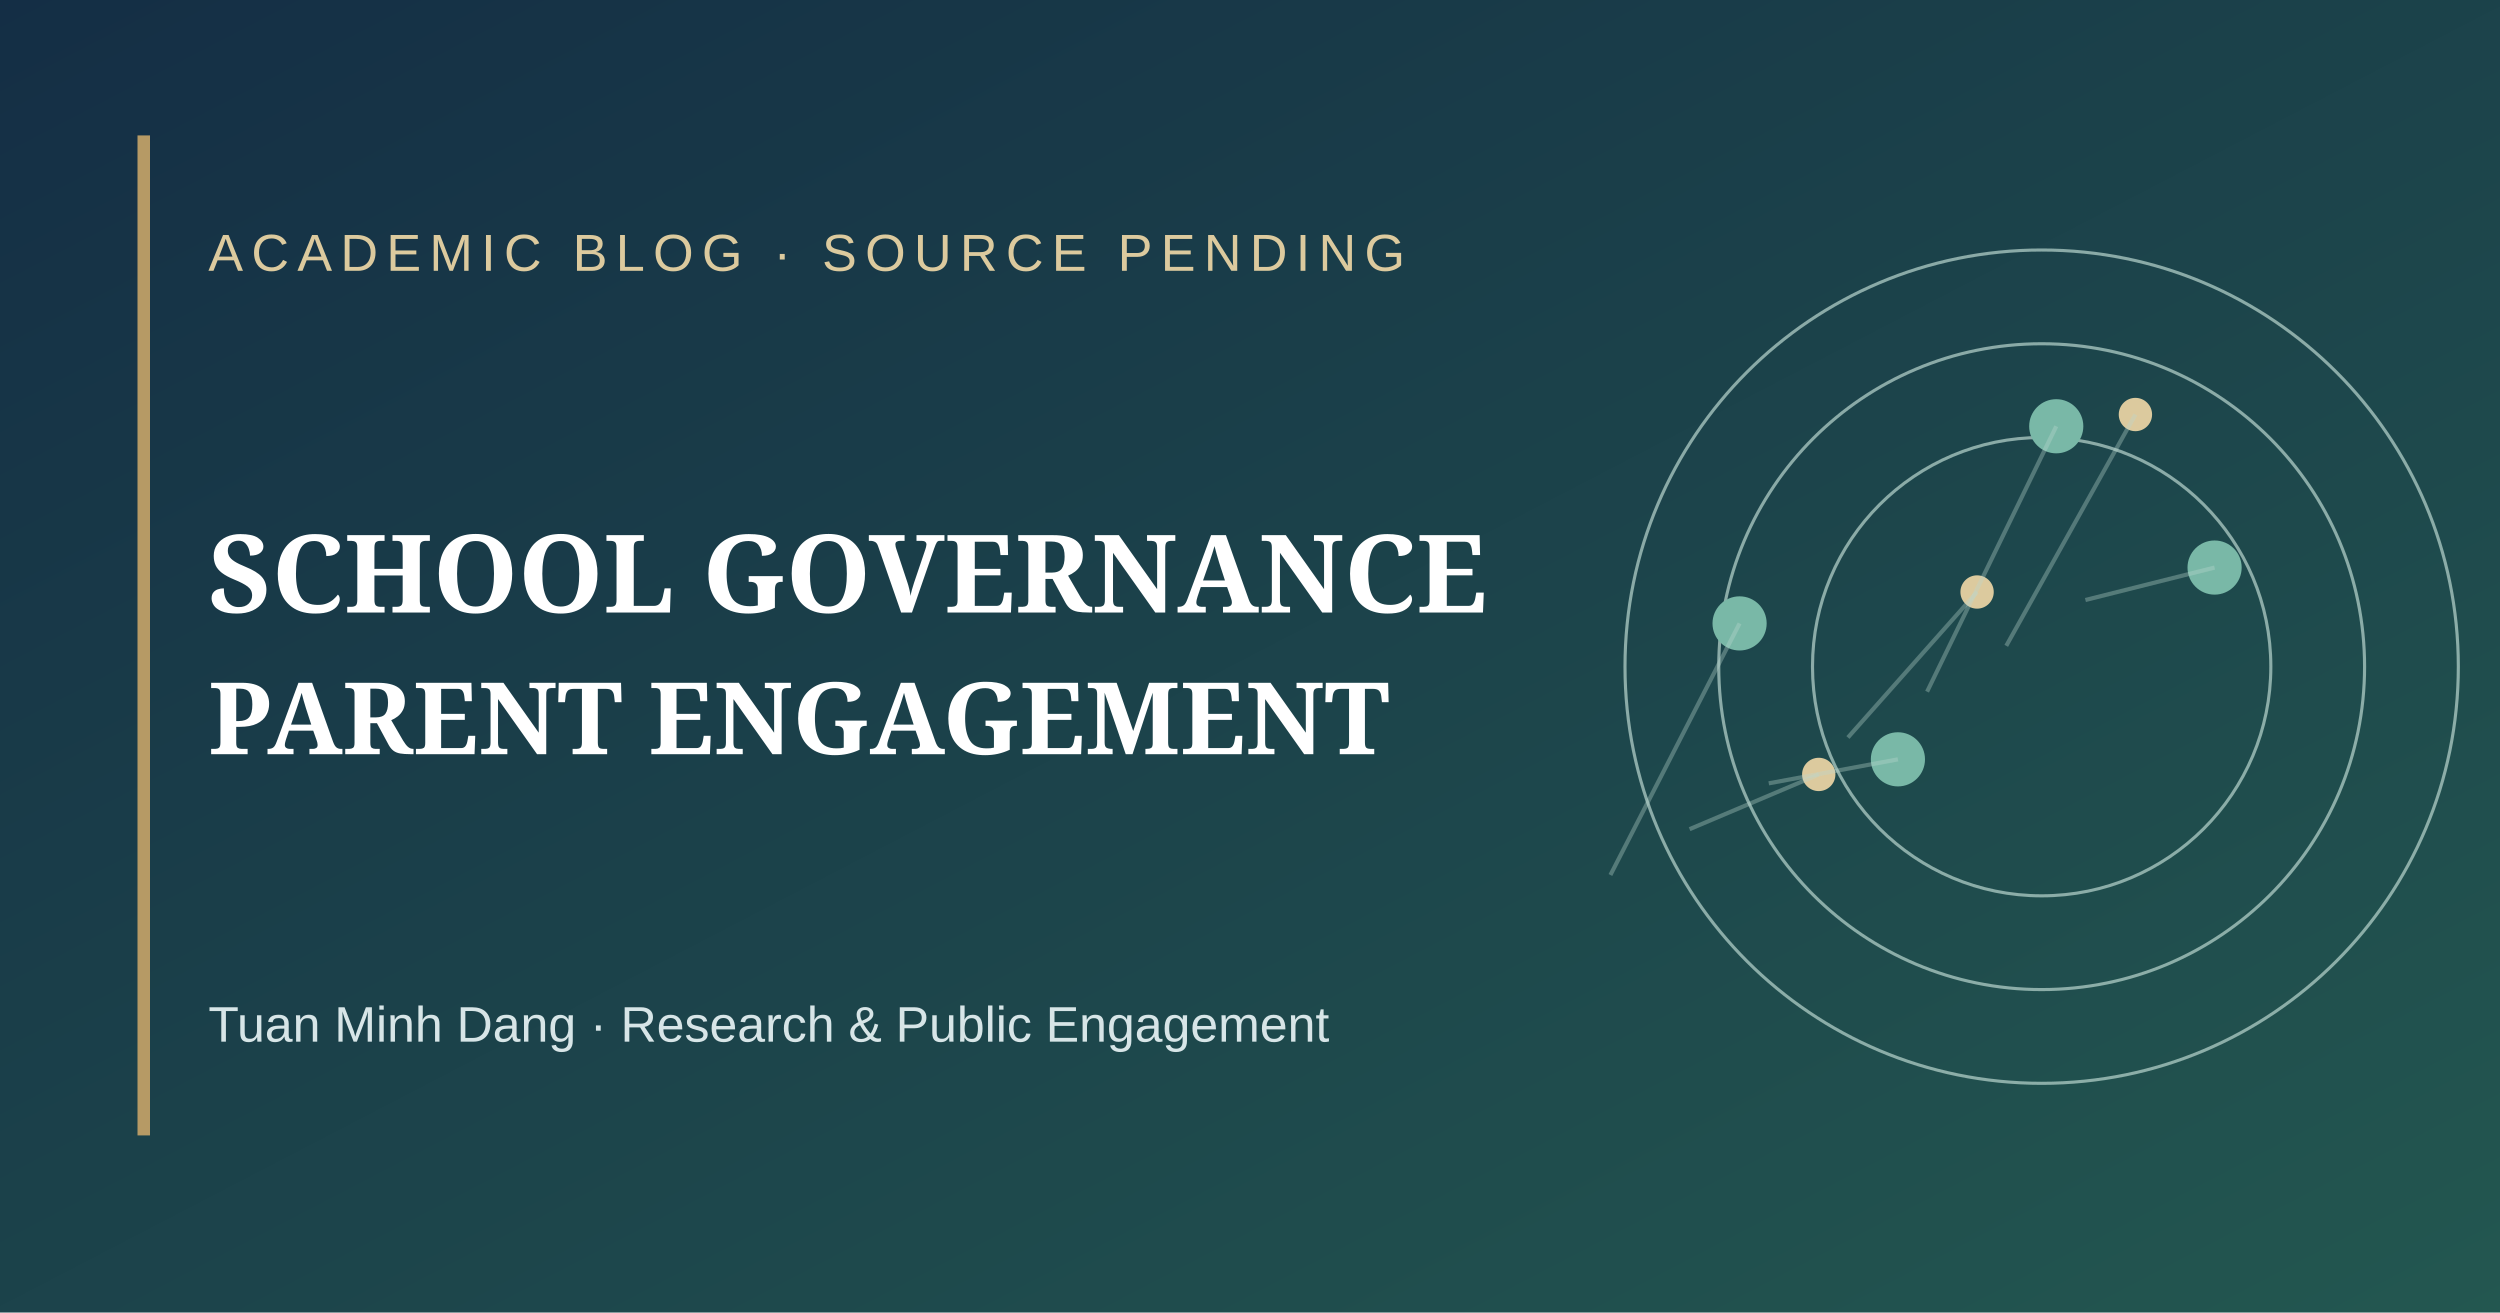
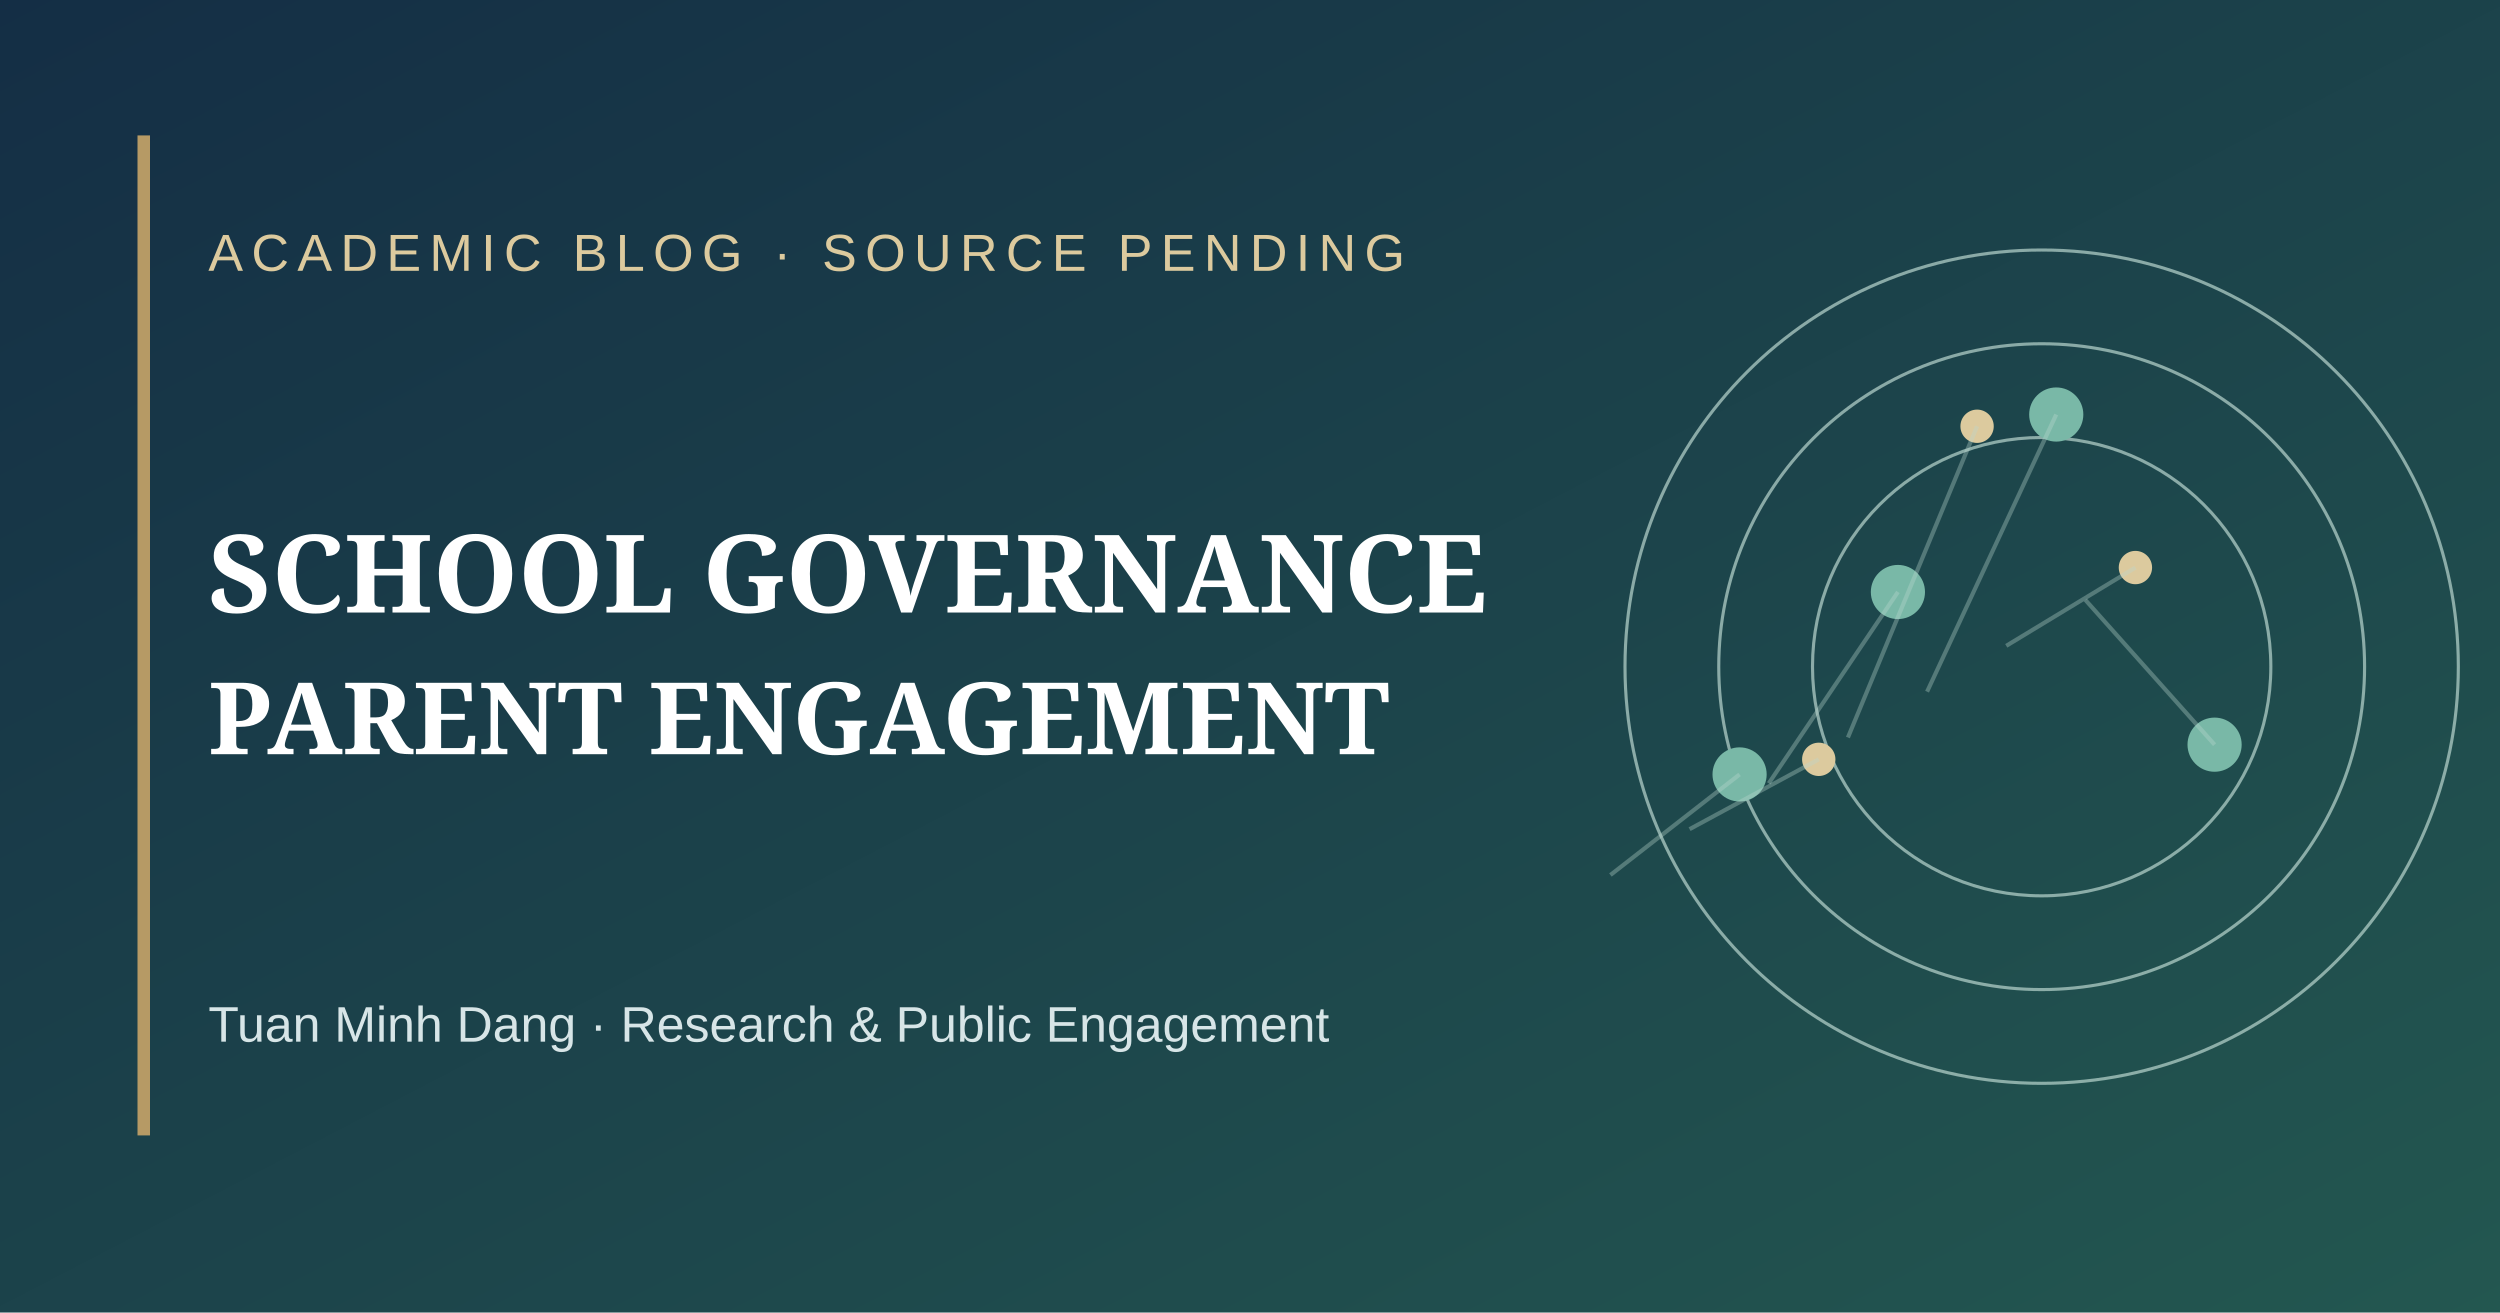
<svg xmlns="http://www.w3.org/2000/svg" width="1200" height="630" viewBox="0 0 1200 630">
  <defs>
    <linearGradient id="g" x2="1" y2="1">
      <stop stop-color="#142e45" />
      <stop offset="1" stop-color="#235750" />
    </linearGradient>
  </defs>
  <rect width="1200" height="630" fill="url(#g)" />
  <rect x="66" y="65" width="6" height="480" fill="#b69a65" />
  <g opacity=".7" fill="none" stroke="#b9d6ce" stroke-width="1.5">
    <circle cx="980" cy="320" r="155" />
    <circle cx="980" cy="320" r="200" />
    <circle cx="980" cy="320" r="110" />
  </g>
-   <circle cx="835" cy="299.238" r="13" fill="#79b8a7" />
-   <path d="M835 299.238 L773 420" stroke="#b9d6ce" stroke-opacity=".35" stroke-width="2" />
-   <circle cx="873" cy="371.73" r="8" fill="#dcca9e" />
-   <path d="M873 371.73 L811 398" stroke="#b9d6ce" stroke-opacity=".35" stroke-width="2" />
-   <circle cx="911" cy="364.482" r="13" fill="#79b8a7" />
-   <path d="M911 364.482 L849 376" stroke="#b9d6ce" stroke-opacity=".35" stroke-width="2" />
-   <circle cx="949" cy="284.159" r="8" fill="#dcca9e" />
-   <path d="M949 284.159 L887 354" stroke="#b9d6ce" stroke-opacity=".35" stroke-width="2" />
-   <circle cx="987" cy="204.609" r="13" fill="#79b8a7" />
-   <path d="M987 204.609 L925 332" stroke="#b9d6ce" stroke-opacity=".35" stroke-width="2" />
-   <circle cx="1025" cy="198.97" r="8" fill="#dcca9e" />
-   <path d="M1025 198.97 L963 310" stroke="#b9d6ce" stroke-opacity=".35" stroke-width="2" />
-   <circle cx="1063" cy="272.427" r="13" fill="#79b8a7" />
-   <path d="M1063 272.427 L1001 288" stroke="#b9d6ce" stroke-opacity=".35" stroke-width="2" />
+   <circle cx="835" cy="371.73" r="13" fill="#79b8a7" />
+   <path d="M835 371.73 L773 420" stroke="#b9d6ce" stroke-opacity=".35" stroke-width="2" />
+   <circle cx="873" cy="364.482" r="8" fill="#dcca9e" />
+   <path d="M873 364.482 L811 398" stroke="#b9d6ce" stroke-opacity=".35" stroke-width="2" />
+   <circle cx="911" cy="284.159" r="13" fill="#79b8a7" />
+   <path d="M911 284.159 L849 376" stroke="#b9d6ce" stroke-opacity=".35" stroke-width="2" />
+   <circle cx="949" cy="204.609" r="8" fill="#dcca9e" />
+   <path d="M949 204.609 L887 354" stroke="#b9d6ce" stroke-opacity=".35" stroke-width="2" />
+   <circle cx="987" cy="198.97" r="13" fill="#79b8a7" />
+   <path d="M987 198.97 L925 332" stroke="#b9d6ce" stroke-opacity=".35" stroke-width="2" />
+   <circle cx="1025" cy="272.427" r="8" fill="#dcca9e" />
+   <path d="M1025 272.427 L963 310" stroke="#b9d6ce" stroke-opacity=".35" stroke-width="2" />
+   <circle cx="1063" cy="357.443" r="13" fill="#79b8a7" />
+   <path d="M1063 357.443 L1001 288" stroke="#b9d6ce" stroke-opacity=".35" stroke-width="2" />
  <text x="100" y="130" fill="#dcca9e" font-family="Arial,sans-serif" font-size="25" letter-spacing="4">ACADEMIC BLOG · SOURCE PENDING</text>
  <text x="100" y="294" fill="white" font-family="Georgia,serif" font-size="52" font-weight="bold">SCHOOL GOVERNANCE</text>
  <text x="100" y="362" fill="white" font-family="Georgia,serif" font-size="48" font-weight="bold">PARENT ENGAGEMENT</text>
  <text x="100" y="500" fill="#d7e5e7" font-family="Arial,sans-serif" font-size="24">Tuan Minh Dang · Research &amp; Public Engagement</text>
</svg>
